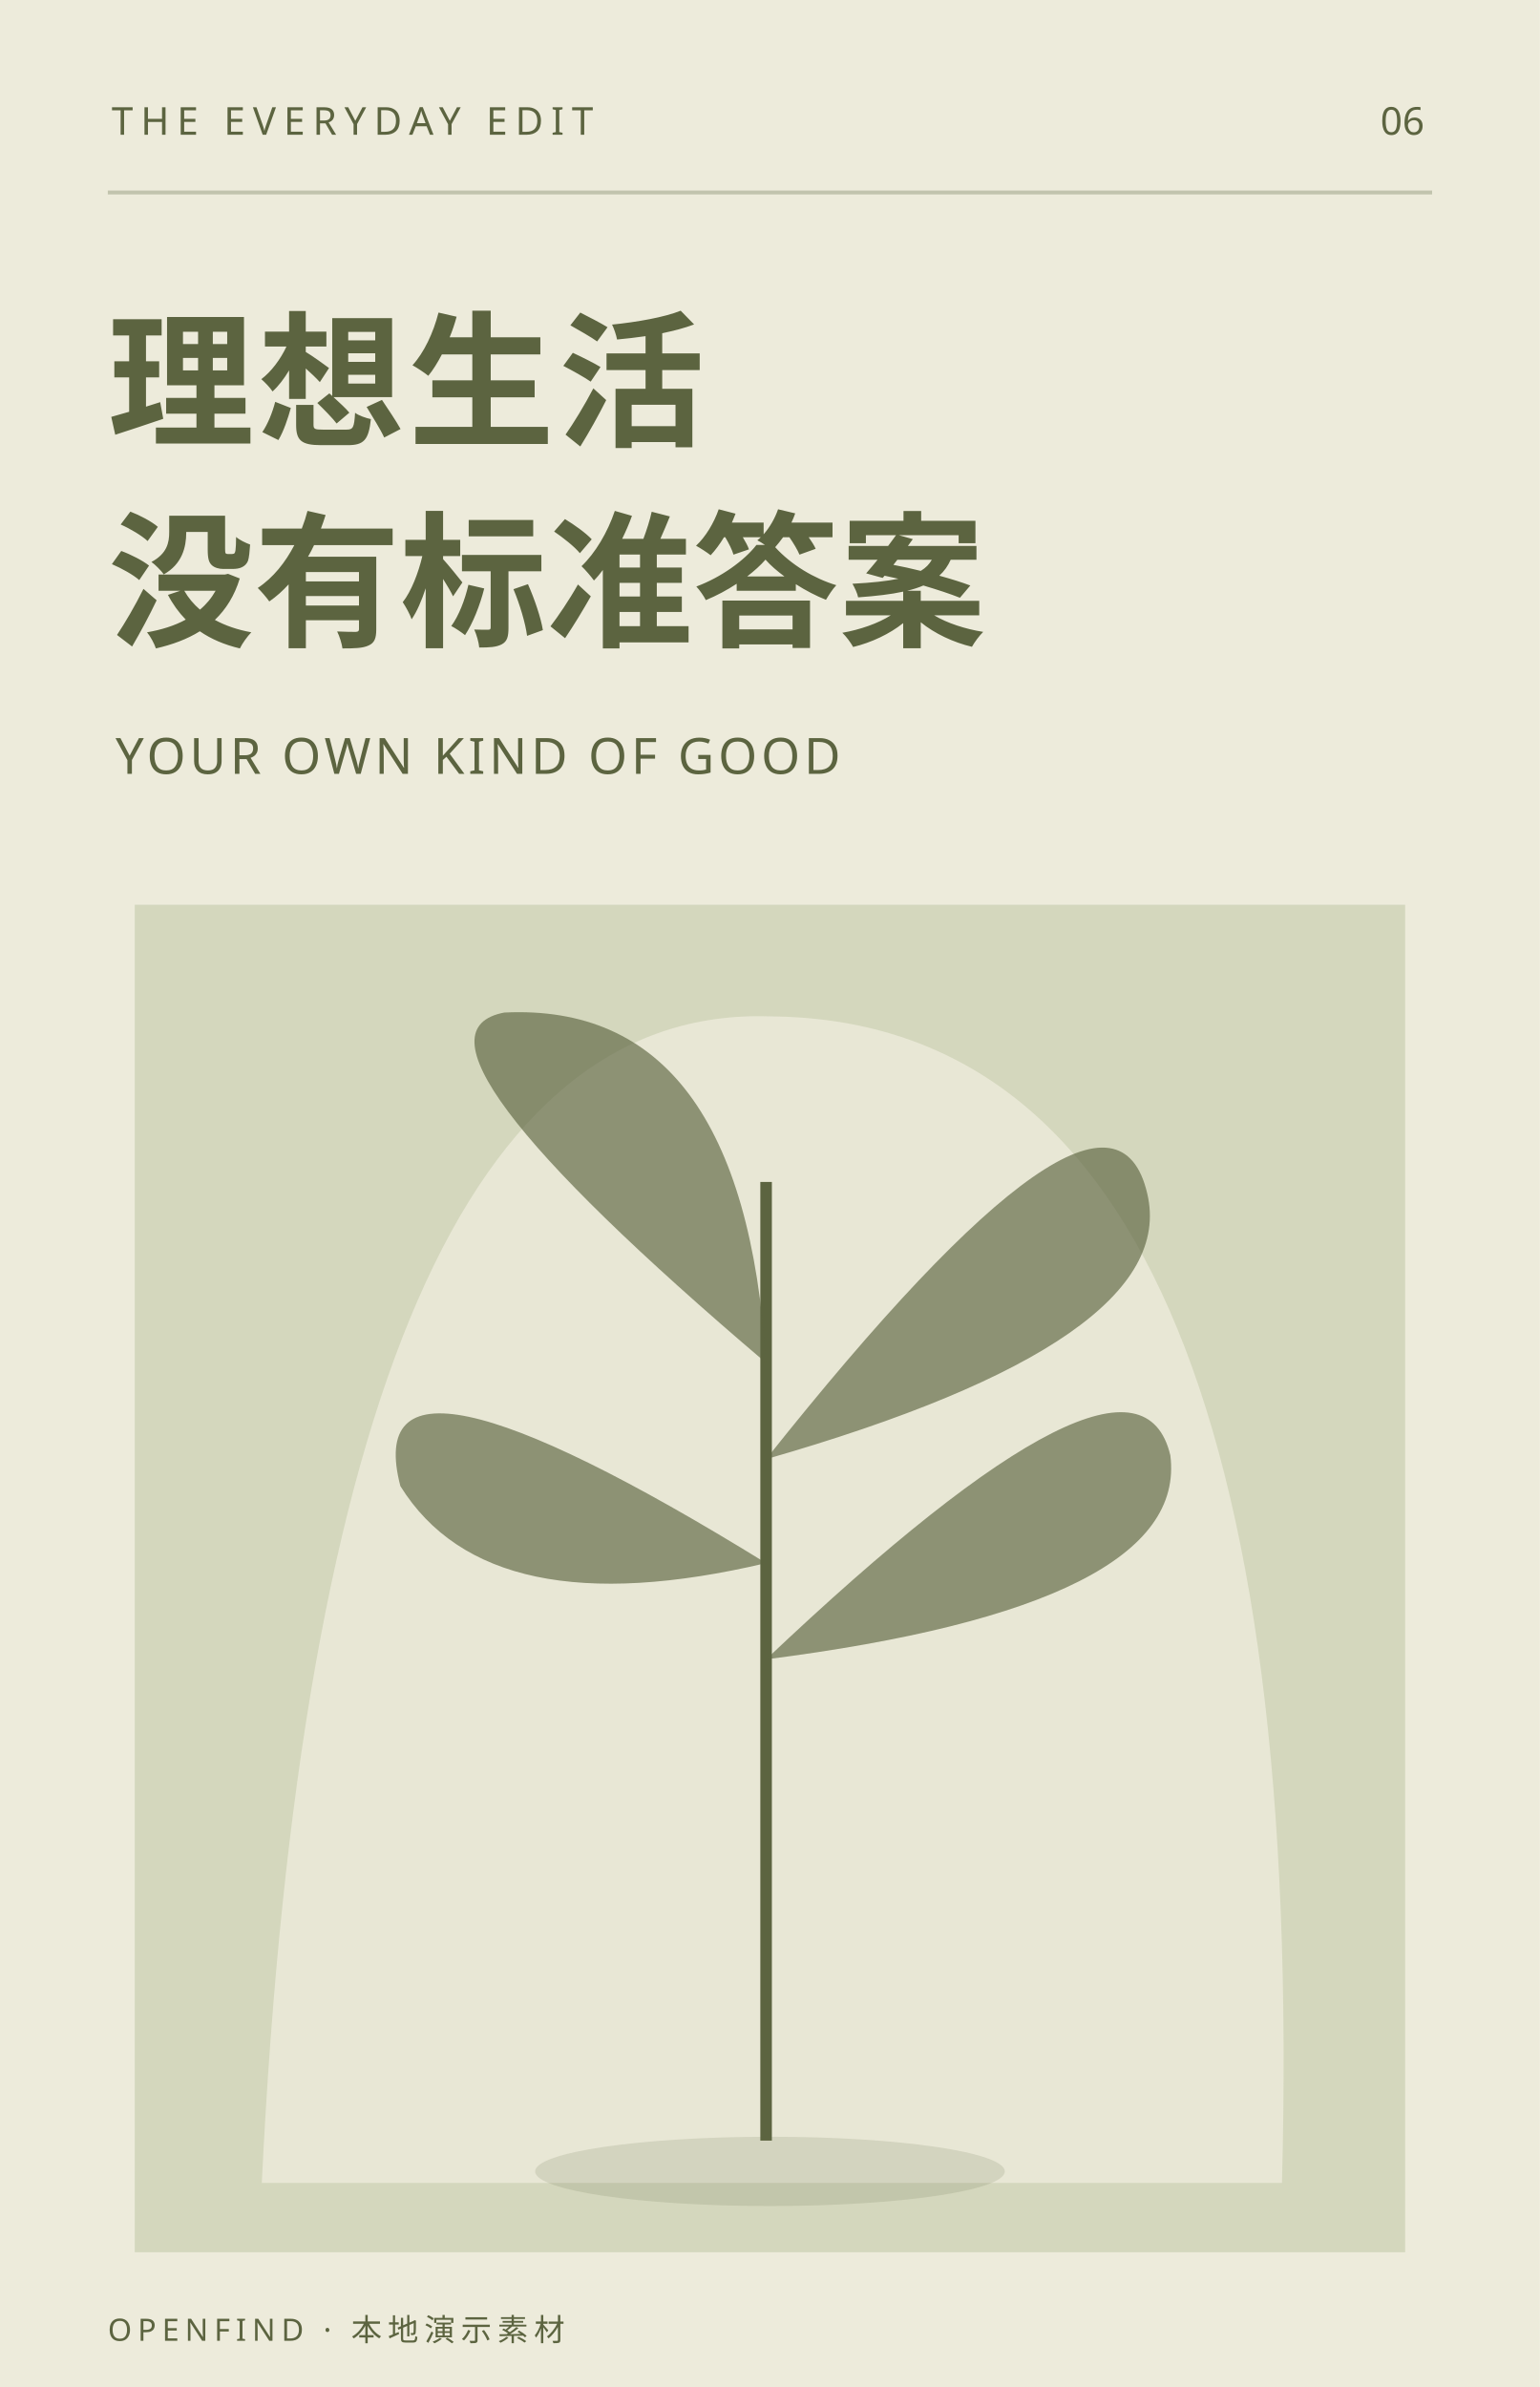
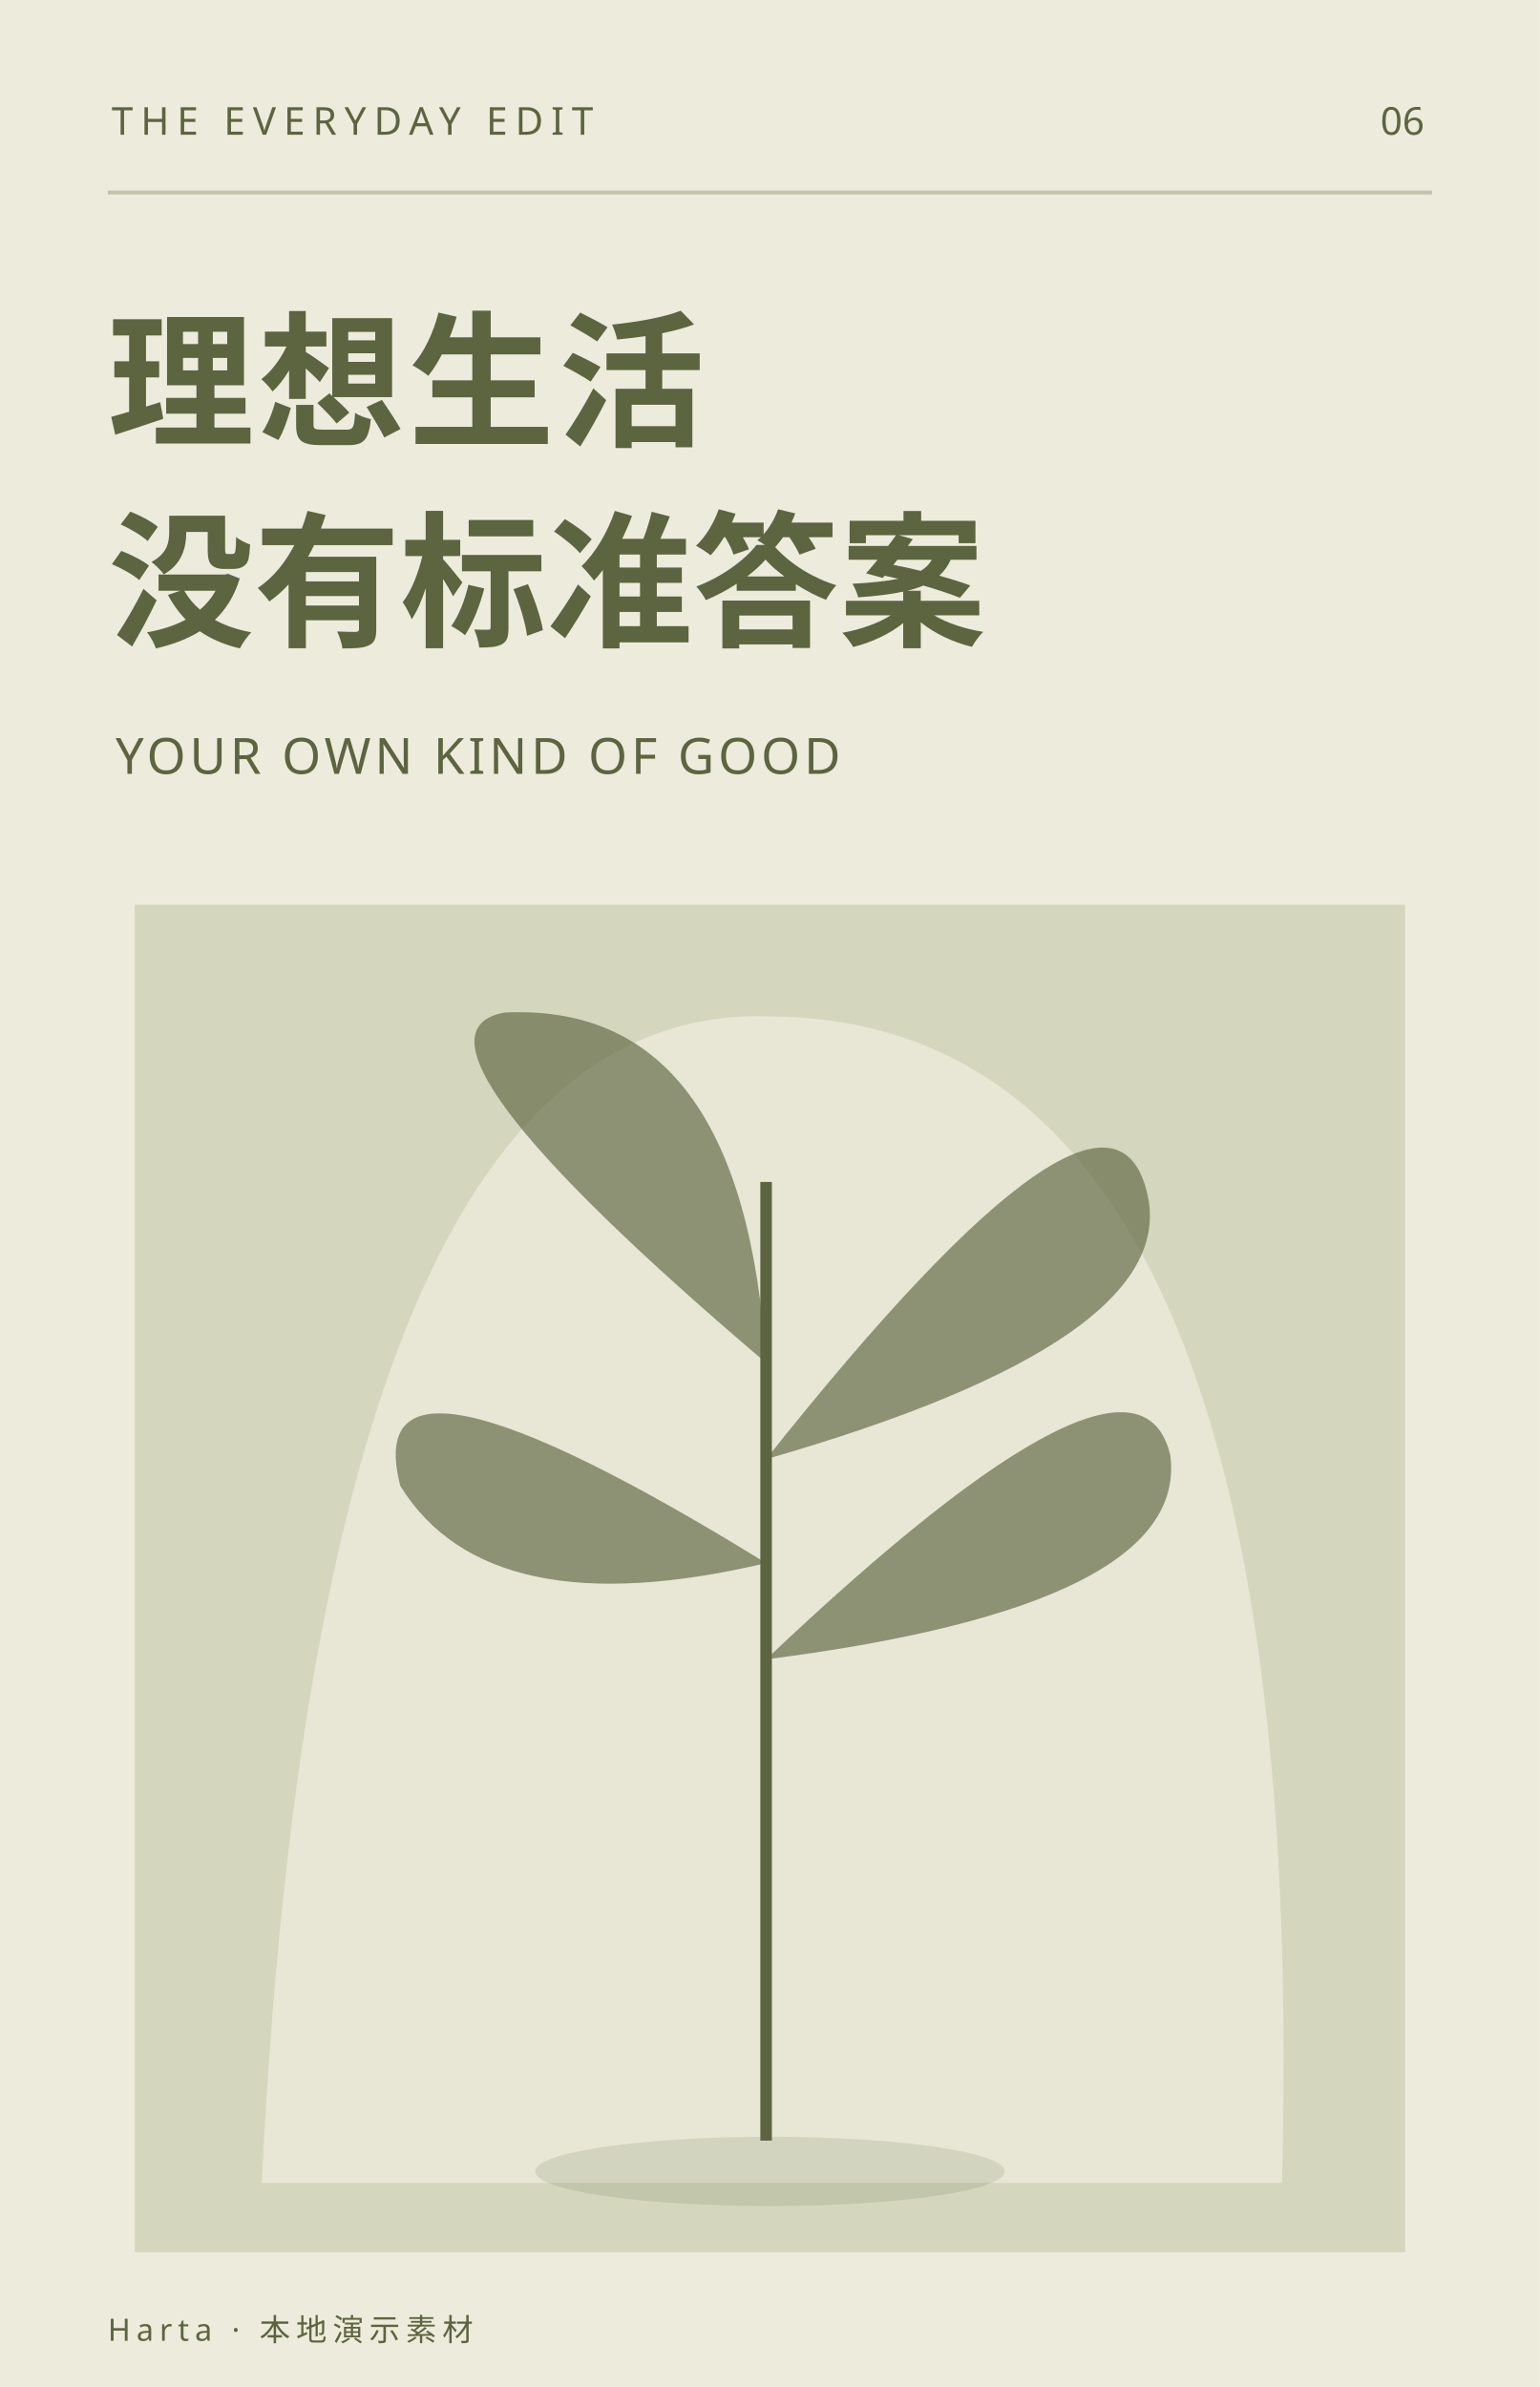
<svg xmlns="http://www.w3.org/2000/svg" width="400" height="620" viewBox="0 0 400 620">
  <rect width="400" height="620" fill="#edebdb" />
  <g font-family="PingFang SC,Noto Sans SC,Microsoft YaHei,sans-serif" fill="#5c6440">
    <text x="29" y="35" font-size="10" letter-spacing="2">THE EVERYDAY EDIT</text>
    <text x="370" y="35" text-anchor="end" font-size="10">06</text>
    <path d="M28 50h344" stroke="#5c6440" opacity=".3" />
    <text x="28" y="113" font-size="38" font-weight="650" letter-spacing="1">理想生活</text>
    <text x="28" y="165" font-size="38" font-weight="650">没有标准答案</text>
    <text x="30" y="201" font-size="13" letter-spacing="1">YOUR OWN KIND OF GOOD</text>
    <rect x="35" y="235" width="330" height="350" fill="#bbc4a0" opacity=".5" />
    <path d="M68 567Q83 260 200 264Q341 265 333 567" fill="#edebdb" opacity=".8" />
    <path d="M199 556V307" stroke="#5c6440" stroke-width="3" />
    <path d="M199 354q-100-85-68-91 62-3 68 91m0 25q89-112 99-69 9 38-99 69m0 27q-107-66-95-20 23 37 95 20m0 25q96-91 105-53 5 39-105 53" fill="#5c6440" opacity=".65" />
    <ellipse cx="200" cy="564" rx="61" ry="9" fill="#5c6440" opacity=".15" />
    <rect x="25" y="596" width="180" height="16" fill="#edebdb" />
-     <text x="28" y="608" font-size="8" letter-spacing="1.5">OPENFIND · 本地演示素材</text>
+     <text x="28" y="608" font-size="8" letter-spacing="1.5">Harta · 本地演示素材</text>
  </g>
</svg>
